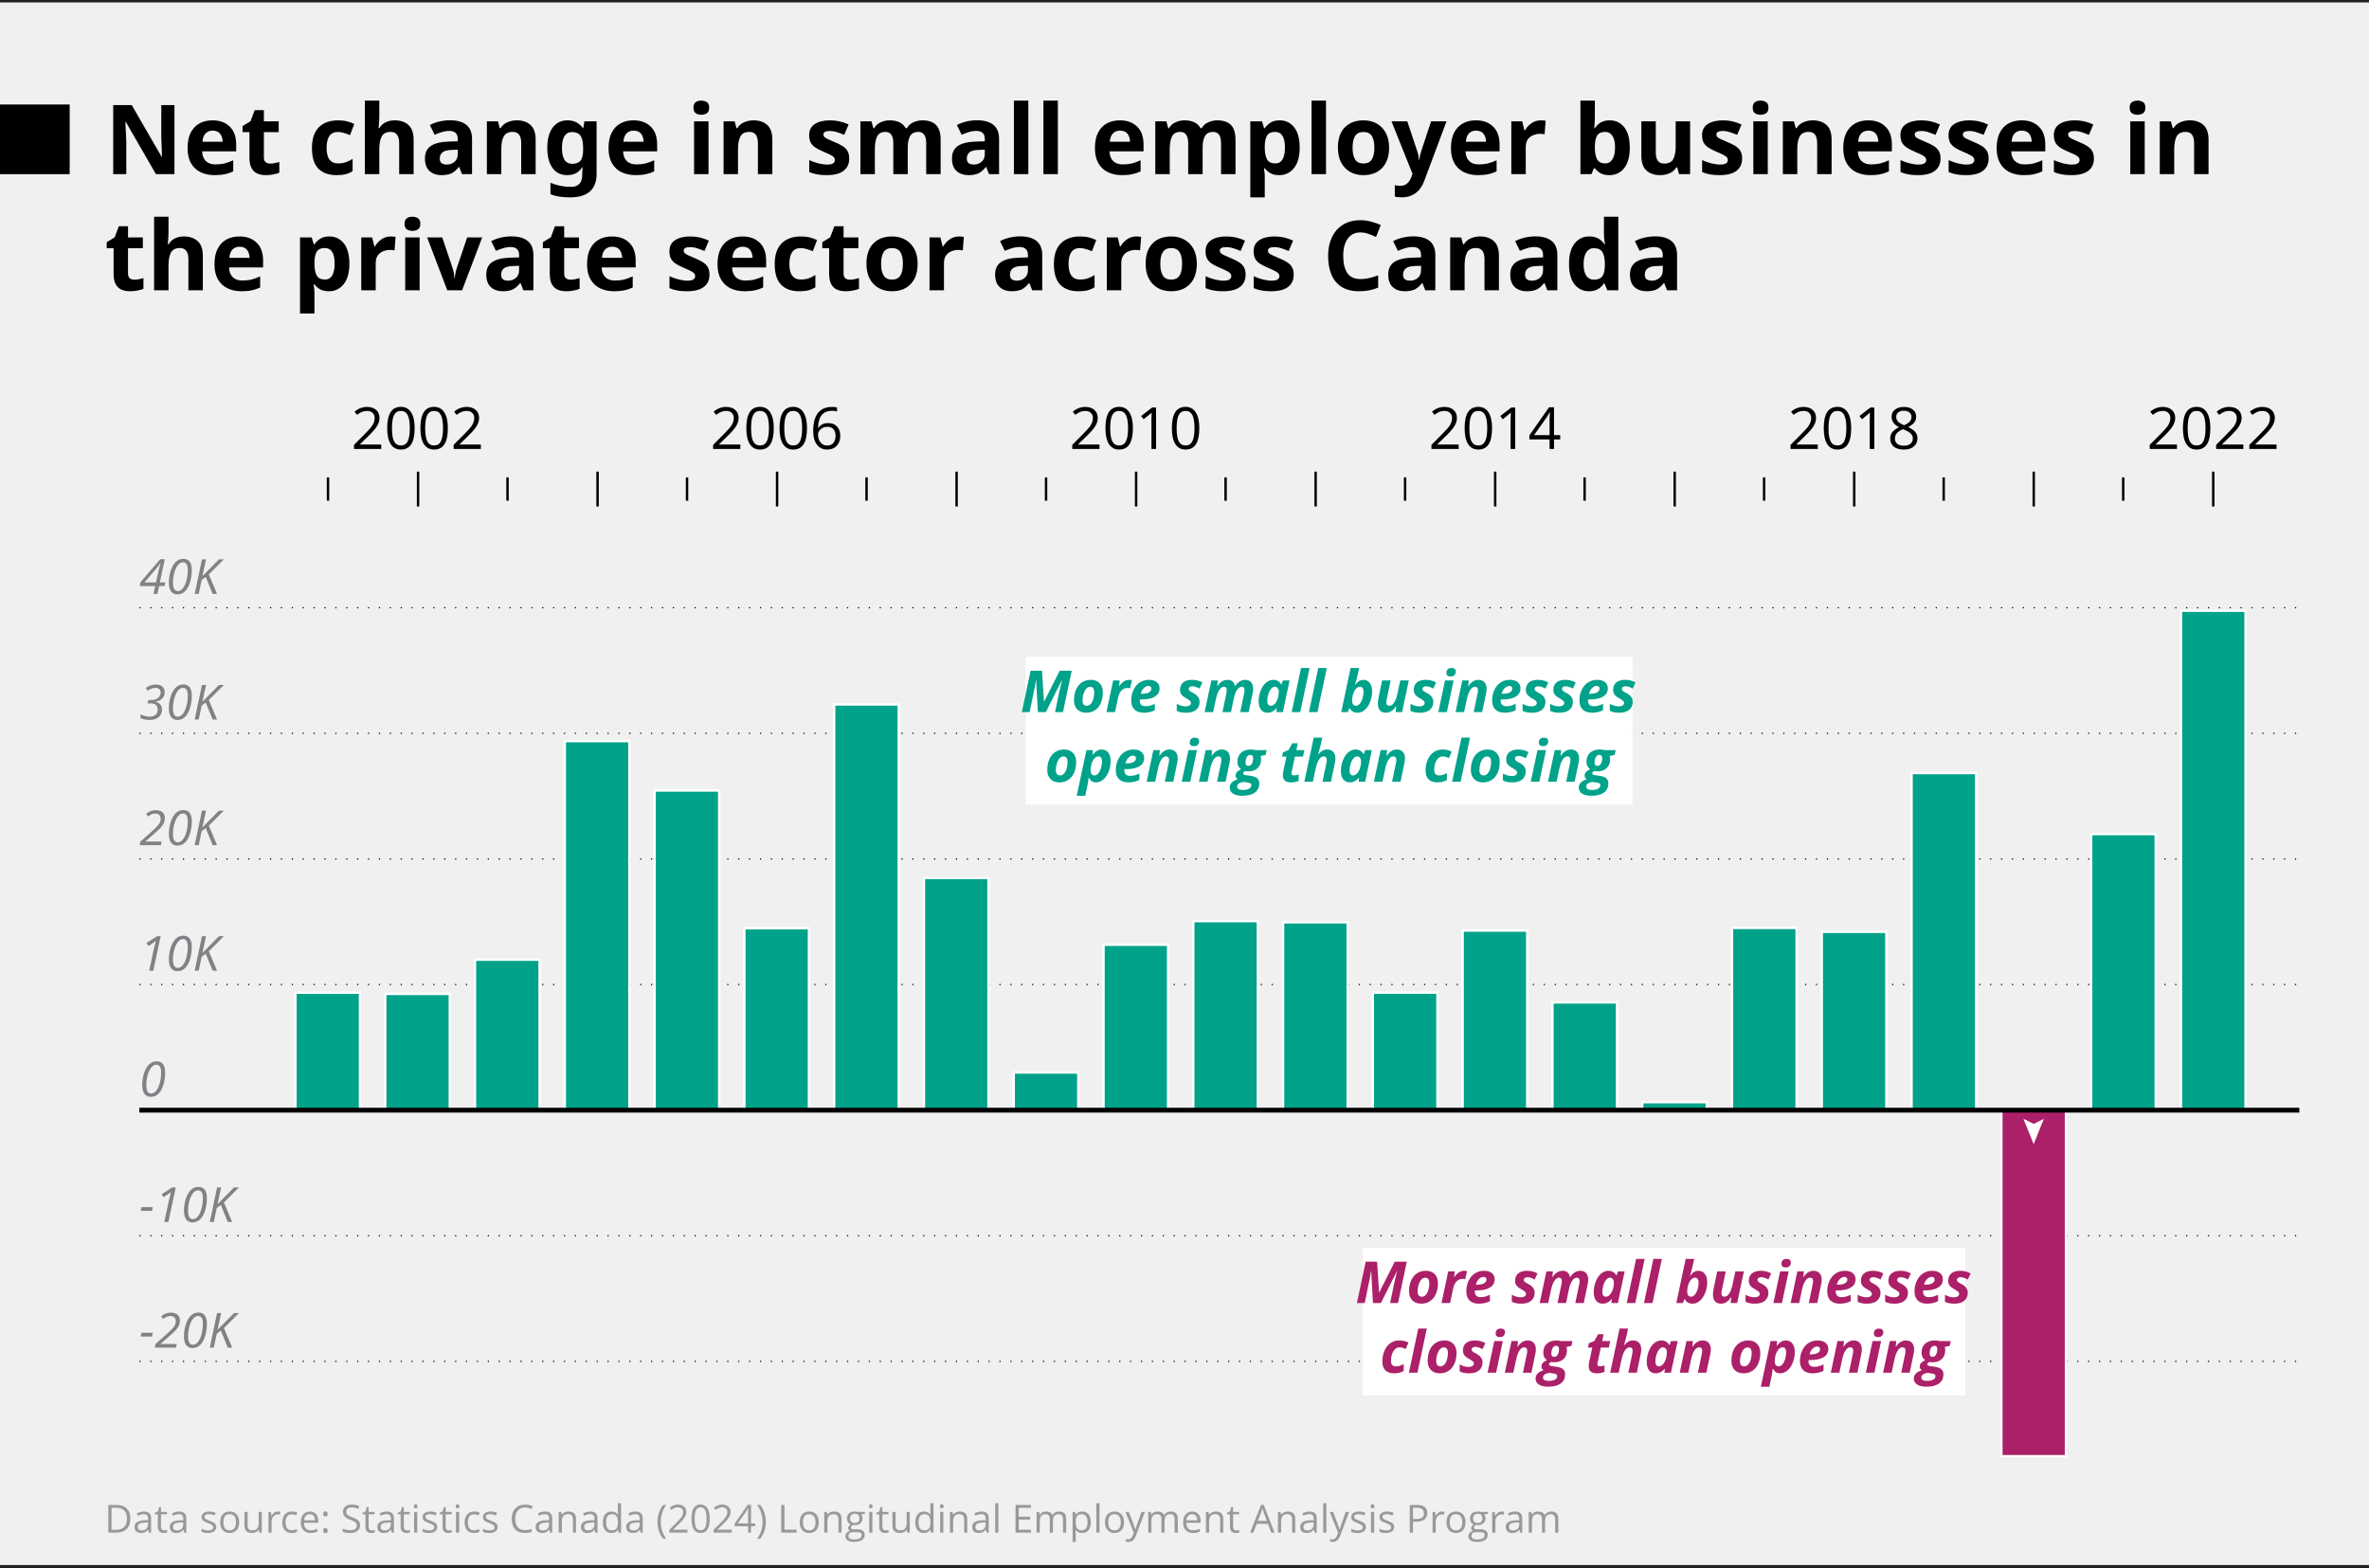
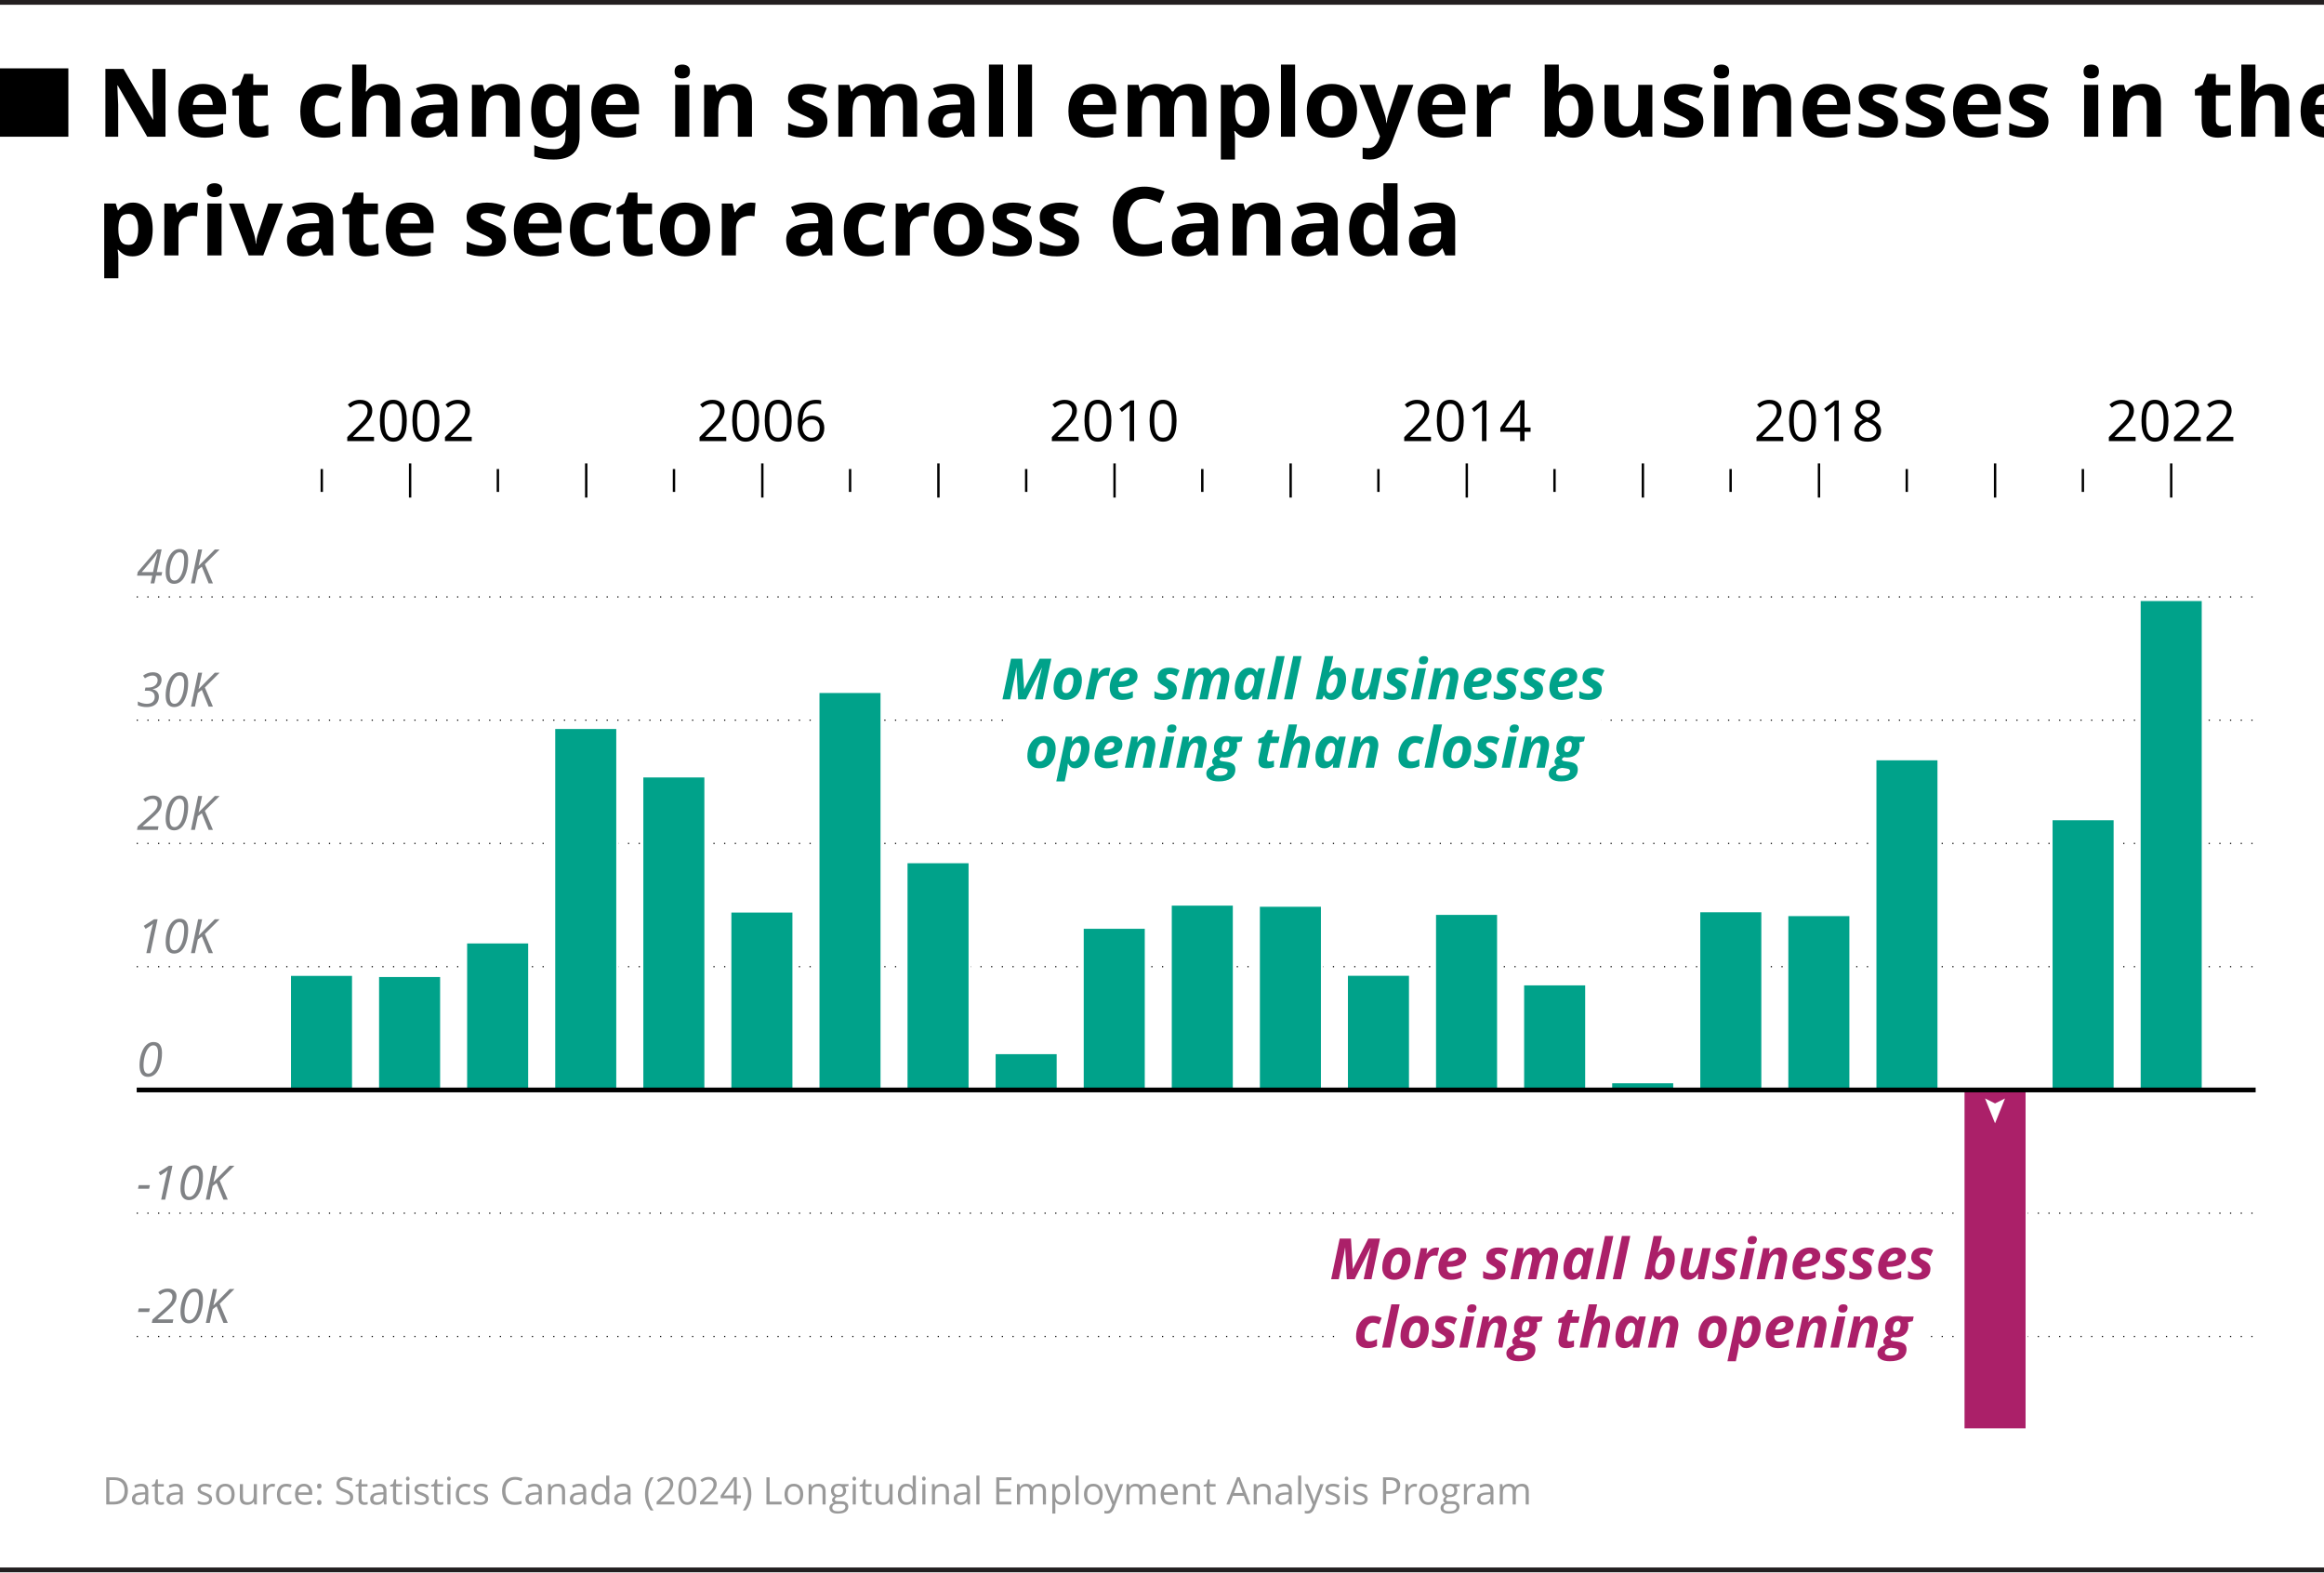
- <svg xmlns="http://www.w3.org/2000/svg" viewBox="0 0 489.6 324">
-   <g id="Layer_4" data-name="Layer 4">
-     <g>
-       <line x1="86.4" y1="104.69" x2="86.4" y2="97.49" fill="none" stroke="#000" stroke-miterlimit="10" stroke-width=".5" />
-       <line x1="123.5" y1="104.69" x2="123.5" y2="97.49" fill="none" stroke="#000" stroke-miterlimit="10" stroke-width=".5" />
-       <line x1="160.6" y1="104.69" x2="160.6" y2="97.49" fill="none" stroke="#000" stroke-miterlimit="10" stroke-width=".5" />
-       <line x1="197.7" y1="104.69" x2="197.7" y2="97.49" fill="none" stroke="#000" stroke-miterlimit="10" stroke-width=".5" />
-       <line x1="234.8" y1="104.69" x2="234.8" y2="97.49" fill="none" stroke="#000" stroke-miterlimit="10" stroke-width=".5" />
-       <line x1="271.9" y1="104.69" x2="271.9" y2="97.49" fill="none" stroke="#000" stroke-miterlimit="10" stroke-width=".5" />
-       <line x1="309.01" y1="104.69" x2="309.01" y2="97.49" fill="none" stroke="#000" stroke-miterlimit="10" stroke-width=".5" />
-       <line x1="346.11" y1="104.69" x2="346.11" y2="97.49" fill="none" stroke="#000" stroke-miterlimit="10" stroke-width=".5" />
-       <line x1="383.21" y1="104.69" x2="383.21" y2="97.49" fill="none" stroke="#000" stroke-miterlimit="10" stroke-width=".5" />
-       <line x1="420.31" y1="104.69" x2="420.31" y2="97.49" fill="none" stroke="#000" stroke-miterlimit="10" stroke-width=".5" />
-       <line x1="457.41" y1="104.69" x2="457.41" y2="97.49" fill="none" stroke="#000" stroke-miterlimit="10" stroke-width=".5" />
-       <line x1="67.79" y1="103.5" x2="67.79" y2="98.68" fill="none" stroke="#000" stroke-miterlimit="10" stroke-width=".5" />
-       <line x1="104.89" y1="103.5" x2="104.89" y2="98.68" fill="none" stroke="#000" stroke-miterlimit="10" stroke-width=".5" />
-       <line x1="141.99" y1="103.5" x2="141.99" y2="98.68" fill="none" stroke="#000" stroke-miterlimit="10" stroke-width=".5" />
-       <line x1="179.09" y1="103.5" x2="179.09" y2="98.68" fill="none" stroke="#000" stroke-miterlimit="10" stroke-width=".5" />
-       <line x1="216.19" y1="103.5" x2="216.19" y2="98.68" fill="none" stroke="#000" stroke-miterlimit="10" stroke-width=".5" />
-       <line x1="253.29" y1="103.5" x2="253.29" y2="98.68" fill="none" stroke="#000" stroke-miterlimit="10" stroke-width=".5" />
-       <line x1="290.39" y1="103.5" x2="290.39" y2="98.68" fill="none" stroke="#000" stroke-miterlimit="10" stroke-width=".5" />
-       <line x1="327.49" y1="103.5" x2="327.49" y2="98.68" fill="none" stroke="#000" stroke-miterlimit="10" stroke-width=".5" />
-       <line x1="364.59" y1="103.5" x2="364.59" y2="98.68" fill="none" stroke="#000" stroke-miterlimit="10" stroke-width=".5" />
-       <line x1="401.7" y1="103.5" x2="401.7" y2="98.68" fill="none" stroke="#000" stroke-miterlimit="10" stroke-width=".5" />
-       <line x1="438.8" y1="103.5" x2="438.8" y2="98.68" fill="none" stroke="#000" stroke-miterlimit="10" stroke-width=".5" />
-     </g>
-     <text transform="translate(72.57 92.8)" font-family="OpenSans, 'Open Sans'" font-size="12">
-       <tspan x="0" y="0">2002</tspan>
+ <svg xmlns="http://www.w3.org/2000/svg" viewBox="0 0 652.8 441.6" version="1.1" id="svg68" width="6.8in" height="4.6in">
+   <defs id="defs68" />
+   <rect style="fill:#ffffff;fill-rule:evenodd;stroke-width:1.2;paint-order:markers fill stroke" id="rect71" width="652.8" height="441.6" x="0" y="0" />
+   <g id="g22" transform="matrix(1.333333,0,0,1.333333,0,0.1666667)">
+     <line x1="86.4" y1="104.69" x2="86.4" y2="97.49" fill="none" stroke="#000000" stroke-miterlimit="10" stroke-width="0.5" id="line1" />
+     <line x1="123.5" y1="104.69" x2="123.5" y2="97.49" fill="none" stroke="#000000" stroke-miterlimit="10" stroke-width="0.5" id="line2" />
+     <line x1="160.6" y1="104.69" x2="160.6" y2="97.49" fill="none" stroke="#000000" stroke-miterlimit="10" stroke-width="0.5" id="line3" />
+     <line x1="197.7" y1="104.69" x2="197.7" y2="97.49" fill="none" stroke="#000000" stroke-miterlimit="10" stroke-width="0.5" id="line4" />
+     <line x1="234.8" y1="104.69" x2="234.8" y2="97.49" fill="none" stroke="#000000" stroke-miterlimit="10" stroke-width="0.5" id="line5" />
+     <line x1="271.9" y1="104.69" x2="271.9" y2="97.49" fill="none" stroke="#000000" stroke-miterlimit="10" stroke-width="0.5" id="line6" />
+     <line x1="309.01" y1="104.69" x2="309.01" y2="97.49" fill="none" stroke="#000000" stroke-miterlimit="10" stroke-width="0.5" id="line7" />
+     <line x1="346.11" y1="104.69" x2="346.11" y2="97.49" fill="none" stroke="#000000" stroke-miterlimit="10" stroke-width="0.5" id="line8" />
+     <line x1="383.21" y1="104.69" x2="383.21" y2="97.49" fill="none" stroke="#000000" stroke-miterlimit="10" stroke-width="0.5" id="line9" />
+     <line x1="420.31" y1="104.69" x2="420.31" y2="97.49" fill="none" stroke="#000000" stroke-miterlimit="10" stroke-width="0.5" id="line10" />
+     <line x1="457.41" y1="104.69" x2="457.41" y2="97.49" fill="none" stroke="#000000" stroke-miterlimit="10" stroke-width="0.5" id="line11" />
+     <line x1="67.79" y1="103.5" x2="67.79" y2="98.68" fill="none" stroke="#000000" stroke-miterlimit="10" stroke-width="0.5" id="line12" />
+     <line x1="104.89" y1="103.5" x2="104.89" y2="98.68" fill="none" stroke="#000000" stroke-miterlimit="10" stroke-width="0.5" id="line13" />
+     <line x1="141.99" y1="103.5" x2="141.99" y2="98.68" fill="none" stroke="#000000" stroke-miterlimit="10" stroke-width="0.5" id="line14" />
+     <line x1="179.09" y1="103.5" x2="179.09" y2="98.68" fill="none" stroke="#000000" stroke-miterlimit="10" stroke-width="0.5" id="line15" />
+     <line x1="216.19" y1="103.5" x2="216.19" y2="98.68" fill="none" stroke="#000000" stroke-miterlimit="10" stroke-width="0.5" id="line16" />
+     <line x1="253.29" y1="103.5" x2="253.29" y2="98.68" fill="none" stroke="#000000" stroke-miterlimit="10" stroke-width="0.5" id="line17" />
+     <line x1="290.39" y1="103.5" x2="290.39" y2="98.68" fill="none" stroke="#000000" stroke-miterlimit="10" stroke-width="0.5" id="line18" />
+     <line x1="327.49" y1="103.5" x2="327.49" y2="98.68" fill="none" stroke="#000000" stroke-miterlimit="10" stroke-width="0.5" id="line19" />
+     <line x1="364.59" y1="103.5" x2="364.59" y2="98.68" fill="none" stroke="#000000" stroke-miterlimit="10" stroke-width="0.5" id="line20" />
+     <line x1="401.7" y1="103.5" x2="401.7" y2="98.68" fill="none" stroke="#000000" stroke-miterlimit="10" stroke-width="0.5" id="line21" />
+     <line x1="438.8" y1="103.5" x2="438.8" y2="98.68" fill="none" stroke="#000000" stroke-miterlimit="10" stroke-width="0.5" id="line22" />
+   </g>
+   <text font-family="OpenSans, 'Open Sans'" font-size="16px" id="text22" x="96.76" y="123.9" style="stroke-width:1.333">
+     <tspan x="96.76" y="123.9" id="tspan22" style="stroke-width:1.333">2002</tspan>
+   </text>
+   <text font-family="OpenSans, 'Open Sans'" font-size="16px" id="text23" x="195.72" y="123.9" style="stroke-width:1.333">
+     <tspan x="195.72" y="123.9" id="tspan23" style="stroke-width:1.333">2006</tspan>
+   </text>
+   <text font-family="OpenSans, 'Open Sans'" font-size="16px" id="text24" x="294.68" y="123.9" style="stroke-width:1.333">
+     <tspan x="294.68" y="123.9" id="tspan24" style="stroke-width:1.333">2010</tspan>
+   </text>
+   <text font-family="OpenSans, 'Open Sans'" font-size="16px" id="text25" x="393.653" y="123.9" style="stroke-width:1.333">
+     <tspan x="393.653" y="123.9" id="tspan25" style="stroke-width:1.333">2014</tspan>
+   </text>
+   <text font-family="OpenSans, 'Open Sans'" font-size="16px" id="text26" x="492.613" y="123.9" style="stroke-width:1.333">
+     <tspan x="492.613" y="123.9" id="tspan26" style="stroke-width:1.333">2018</tspan>
+   </text>
+   <text font-family="OpenSans, 'Open Sans'" font-size="16px" id="text27" x="591.587" y="123.9" style="stroke-width:1.333">
+     <tspan x="591.587" y="123.9" id="tspan27" style="stroke-width:1.333">2022</tspan>
+   </text>
+   <g id="g34" transform="matrix(1.333333,0,0,1.333333,0,0.1666667)">
+     <text transform="translate(28.8,278.56)" fill="#808285" font-family="OpenSans-Italic, 'Open Sans'" font-size="10px" font-style="italic" font-variation-settings="'wdth' 100, 'wght' 400" id="text28">
+       <tspan x="0" y="0" id="tspan28">-20K</tspan>
    </text>
-     <text transform="translate(146.79 92.8)" font-family="OpenSans, 'Open Sans'" font-size="12">
-       <tspan x="0" y="0">2006</tspan>
+     <text transform="translate(28.8,252.59)" fill="#808285" font-family="OpenSans-Italic, 'Open Sans'" font-size="10px" font-style="italic" font-variation-settings="'wdth' 100, 'wght' 400" id="text29">
+       <tspan x="0" y="0" id="tspan29">-10K</tspan>
    </text>
-     <text transform="translate(221.01 92.8)" font-family="OpenSans, 'Open Sans'" font-size="12">
-       <tspan x="0" y="0">2010</tspan>
+     <text transform="translate(28.8,226.63)" fill="#808285" font-family="OpenSans-Italic, 'Open Sans'" font-size="10px" font-style="italic" font-variation-settings="'wdth' 100, 'wght' 400" id="text30">
+       <tspan x="0" y="0" id="tspan30">0</tspan>
    </text>
-     <text transform="translate(295.24 92.8)" font-family="OpenSans, 'Open Sans'" font-size="12">
-       <tspan x="0" y="0">2014</tspan>
+     <text transform="translate(28.8,200.66)" fill="#808285" font-family="OpenSans-Italic, 'Open Sans'" font-size="10px" font-style="italic" font-variation-settings="'wdth' 100, 'wght' 400" id="text31">
+       <tspan x="0" y="0" id="tspan31">10K</tspan>
    </text>
-     <text transform="translate(369.46 92.8)" font-family="OpenSans, 'Open Sans'" font-size="12">
-       <tspan x="0" y="0">2018</tspan>
+     <text transform="translate(28.8,174.7)" fill="#808285" font-family="OpenSans-Italic, 'Open Sans'" font-size="10px" font-style="italic" font-variation-settings="'wdth' 100, 'wght' 400" id="text32">
+       <tspan x="0" y="0" id="tspan32">20K</tspan>
    </text>
-     <text transform="translate(443.69 92.8)" font-family="OpenSans, 'Open Sans'" font-size="12">
-       <tspan x="0" y="0">2022</tspan>
+     <text transform="translate(28.8,148.73)" fill="#808285" font-family="OpenSans-Italic, 'Open Sans'" font-size="10px" font-style="italic" font-variation-settings="'wdth' 100, 'wght' 400" id="text33">
+       <tspan x="0" y="0" id="tspan33">30K</tspan>
    </text>
-     <g>
-       <text transform="translate(28.8 278.56)" fill="#808285" font-family="OpenSans-Italic, 'Open Sans'" font-size="10" font-style="italic" font-variation-settings="'wght' 400, 'wdth' 100">
-         <tspan x="0" y="0">-20K</tspan>
-       </text>
-       <text transform="translate(28.8 252.59)" fill="#808285" font-family="OpenSans-Italic, 'Open Sans'" font-size="10" font-style="italic" font-variation-settings="'wght' 400, 'wdth' 100">
-         <tspan x="0" y="0">-10K</tspan>
-       </text>
-       <text transform="translate(28.8 226.63)" fill="#808285" font-family="OpenSans-Italic, 'Open Sans'" font-size="10" font-style="italic" font-variation-settings="'wght' 400, 'wdth' 100">
-         <tspan x="0" y="0">0</tspan>
-       </text>
-       <text transform="translate(28.8 200.66)" fill="#808285" font-family="OpenSans-Italic, 'Open Sans'" font-size="10" font-style="italic" font-variation-settings="'wght' 400, 'wdth' 100">
-         <tspan x="0" y="0">10K</tspan>
-       </text>
-       <text transform="translate(28.8 174.7)" fill="#808285" font-family="OpenSans-Italic, 'Open Sans'" font-size="10" font-style="italic" font-variation-settings="'wght' 400, 'wdth' 100">
-         <tspan x="0" y="0">20K</tspan>
-       </text>
-       <text transform="translate(28.8 148.73)" fill="#808285" font-family="OpenSans-Italic, 'Open Sans'" font-size="10" font-style="italic" font-variation-settings="'wght' 400, 'wdth' 100">
-         <tspan x="0" y="0">30K</tspan>
-       </text>
-       <text transform="translate(28.8 122.77)" fill="#808285" font-family="OpenSans-Italic, 'Open Sans'" font-size="10" font-style="italic" font-variation-settings="'wght' 400, 'wdth' 100">
-         <tspan x="0" y="0">40K</tspan>
-       </text>
-     </g>
-     <g>
-       <line x1="28.8" y1="281.41" x2="475.2" y2="281.41" fill="none" stroke="#000" stroke-dasharray=".25 2" stroke-miterlimit="10" stroke-width=".25" />
-       <line x1="28.8" y1="255.44" x2="475.2" y2="255.44" fill="none" stroke="#000" stroke-dasharray=".25 2" stroke-miterlimit="10" stroke-width=".25" />
-       <line x1="28.8" y1="203.51" x2="475.2" y2="203.51" fill="none" stroke="#000" stroke-dasharray=".25 2" stroke-miterlimit="10" stroke-width=".25" />
-       <line x1="28.8" y1="177.55" x2="475.2" y2="177.55" fill="none" stroke="#000" stroke-dasharray=".25 2" stroke-miterlimit="10" stroke-width=".25" />
-       <line x1="28.8" y1="151.58" x2="475.2" y2="151.58" fill="none" stroke="#000" stroke-dasharray=".25 2" stroke-miterlimit="10" stroke-width=".25" />
-       <line x1="28.8" y1="125.62" x2="475.2" y2="125.62" fill="none" stroke="#000" stroke-dasharray=".25 2" stroke-miterlimit="10" stroke-width=".25" />
-     </g>
-     <g>
-       <rect x="61.05" y="205.2" width="13.36" height="24.28" fill="#00a28a" stroke="#fff" stroke-miterlimit="10" stroke-width=".5" />
-       <rect x="79.61" y="205.44" width="13.36" height="24.04" fill="#00a28a" stroke="#fff" stroke-miterlimit="10" stroke-width=".5" />
-       <rect x="98.16" y="198.37" width="13.36" height="31.11" fill="#00a28a" stroke="#fff" stroke-miterlimit="10" stroke-width=".5" />
-       <rect x="116.72" y="153.19" width="13.36" height="76.28" fill="#00a28a" stroke="#fff" stroke-miterlimit="10" stroke-width=".5" />
-       <rect x="135.28" y="163.4" width="13.36" height="66.08" fill="#00a28a" stroke="#fff" stroke-miterlimit="10" stroke-width=".5" />
-       <rect x="153.83" y="191.86" width="13.36" height="37.62" fill="#00a28a" stroke="#fff" stroke-miterlimit="10" stroke-width=".5" />
-       <rect x="172.39" y="145.61" width="13.36" height="83.87" fill="#00a28a" stroke="#fff" stroke-miterlimit="10" stroke-width=".5" />
-       <rect x="190.94" y="181.47" width="13.36" height="48.01" fill="#00a28a" stroke="#fff" stroke-miterlimit="10" stroke-width=".5" />
-       <rect x="209.5" y="221.69" width="13.36" height="7.79" fill="#00a28a" stroke="#fff" stroke-miterlimit="10" stroke-width=".5" />
-       <rect x="228.06" y="195.28" width="13.36" height="34.2" fill="#00a28a" stroke="#fff" stroke-miterlimit="10" stroke-width=".5" />
-       <rect x="246.61" y="190.4" width="13.36" height="39.08" fill="#00a28a" stroke="#fff" stroke-miterlimit="10" stroke-width=".5" />
-       <rect x="265.17" y="190.64" width="13.36" height="38.84" fill="#00a28a" stroke="#fff" stroke-miterlimit="10" stroke-width=".5" />
-       <rect x="283.72" y="205.18" width="13.36" height="24.3" fill="#00a28a" stroke="#fff" stroke-miterlimit="10" stroke-width=".5" />
-       <rect x="302.28" y="192.35" width="13.36" height="37.13" fill="#00a28a" stroke="#fff" stroke-miterlimit="10" stroke-width=".5" />
-       <rect x="320.84" y="207.2" width="13.36" height="22.28" fill="#00a28a" stroke="#fff" stroke-miterlimit="10" stroke-width=".5" />
-       <rect x="339.39" y="227.82" width="13.36" height="1.66" fill="#00a28a" stroke="#fff" stroke-miterlimit="10" stroke-width=".5" />
-       <rect x="357.95" y="191.8" width="13.36" height="37.67" fill="#00a28a" stroke="#fff" stroke-miterlimit="10" stroke-width=".5" />
-       <rect x="376.5" y="192.61" width="13.36" height="36.87" fill="#00a28a" stroke="#fff" stroke-miterlimit="10" stroke-width=".5" />
-       <rect x="395.06" y="159.79" width="13.36" height="69.69" fill="#00a28a" stroke="#fff" stroke-miterlimit="10" stroke-width=".5" />
-       <rect x="413.62" y="229.48" width="13.36" height="71.53" fill="#ab2069" stroke="#fff" stroke-miterlimit="10" stroke-width=".5" />
-       <rect x="432.17" y="172.41" width="13.36" height="57.07" fill="#00a28a" stroke="#fff" stroke-miterlimit="10" stroke-width=".5" />
-       <rect x="450.73" y="126.24" width="13.36" height="103.24" fill="#00a28a" stroke="#fff" stroke-miterlimit="10" stroke-width=".5" />
-     </g>
-     <line x1="28.8" y1="229.48" x2="475.2" y2="229.48" fill="none" stroke="#000" stroke-miterlimit="10" />
-     <rect x="211.97" y="135.76" width="125.42" height="30.54" fill="#fff" />
-     <rect x="281.69" y="257.91" width="124.48" height="30.54" fill="#fff" />
-     <polygon points="422.4 231.27 420.3 232.32 418.19 231.27 420.3 236.51 422.4 231.27" fill="#fff" />
-     <text transform="translate(210.87 147.2)" fill="#00a28a" font-family="OpenSans-BoldItalic, 'Open Sans'" font-size="12" font-style="italic" font-weight="700">
-       <tspan x="0" y="0">More small businesses</tspan>
-       <tspan x="5.04" y="14.4">opening than closing</tspan>
-     </text>
-     <text transform="translate(280.12 269.35)" fill="#ab2069" font-family="OpenSans-BoldItalic, 'Open Sans'" font-size="12" font-style="italic" font-weight="700">
-       <tspan x="0" y="0">More small businesses</tspan>
-       <tspan x="5.04" y="14.4">closing than opening</tspan>
+     <text transform="translate(28.8,122.77)" fill="#808285" font-family="OpenSans-Italic, 'Open Sans'" font-size="10px" font-style="italic" font-variation-settings="'wdth' 100, 'wght' 400" id="text34">
+       <tspan x="0" y="0" id="tspan34">40K</tspan>
    </text>
  </g>
-   <g id="Layer_7" data-name="Layer 7">
-     <text transform="translate(21.6 36)" font-family="TradeGothicLT-Bold, 'TradeGothic LT Bold'" font-size="20" font-weight="700">
-       <tspan x="0" y="0">Net change in small employer businesses in </tspan>
-       <tspan x="0" y="24">the private sector across Canada</tspan>
-     </text>
-     <rect x="0" y="21.6" width="14.4" height="14.4" />
-     <path id="path37" d="M0,324h489.6" fill="none" stroke="#231f20" stroke-miterlimit="3" />
-     <path id="path37-2" data-name="path37" d="M0,0h489.6" fill="none" stroke="#231f20" stroke-miterlimit="3" />
-     <text transform="translate(21.6 316.8)" fill="#999" font-family="OpenSans, 'Open Sans'" font-size="8">
-       <tspan x="0" y="0">Data source: Statistics Canada (2024) Longitudinal Employment Analysis Program</tspan>
-     </text>
+   <g id="g39" transform="matrix(1.333333,0,0,1.333333,0,0.1666667)">
+     <line x1="28.8" y1="281.41" x2="475.2" y2="281.41" fill="none" stroke="#000000" stroke-dasharray="0.25, 2" stroke-miterlimit="10" stroke-width="0.25" id="line34" />
+     <line x1="28.8" y1="255.44" x2="475.2" y2="255.44" fill="none" stroke="#000000" stroke-dasharray="0.25, 2" stroke-miterlimit="10" stroke-width="0.25" id="line35" />
+     <line x1="28.8" y1="203.51" x2="475.2" y2="203.51" fill="none" stroke="#000000" stroke-dasharray="0.25, 2" stroke-miterlimit="10" stroke-width="0.25" id="line36" />
+     <line x1="28.8" y1="177.55" x2="475.2" y2="177.55" fill="none" stroke="#000000" stroke-dasharray="0.25, 2" stroke-miterlimit="10" stroke-width="0.25" id="line37" />
+     <line x1="28.8" y1="151.58" x2="475.2" y2="151.58" fill="none" stroke="#000000" stroke-dasharray="0.25, 2" stroke-miterlimit="10" stroke-width="0.25" id="line38" />
+     <line x1="28.8" y1="125.62" x2="475.2" y2="125.62" fill="none" stroke="#000000" stroke-dasharray="0.25, 2" stroke-miterlimit="10" stroke-width="0.25" id="line39" />
  </g>
+   <g id="g60" transform="matrix(1.333333,0,0,1.333333,0,0.1666667)">
+     <rect x="61.05" y="205.2" width="13.36" height="24.28" fill="#00a28a" stroke="#ffffff" stroke-miterlimit="10" stroke-width="0.5" id="rect39" />
+     <rect x="79.61" y="205.44" width="13.36" height="24.04" fill="#00a28a" stroke="#ffffff" stroke-miterlimit="10" stroke-width="0.5" id="rect40" />
+     <rect x="98.16" y="198.37" width="13.36" height="31.11" fill="#00a28a" stroke="#ffffff" stroke-miterlimit="10" stroke-width="0.5" id="rect41" />
+     <rect x="116.72" y="153.19" width="13.36" height="76.28" fill="#00a28a" stroke="#ffffff" stroke-miterlimit="10" stroke-width="0.5" id="rect42" />
+     <rect x="135.28" y="163.4" width="13.36" height="66.08" fill="#00a28a" stroke="#ffffff" stroke-miterlimit="10" stroke-width="0.5" id="rect43" />
+     <rect x="153.83" y="191.86" width="13.36" height="37.62" fill="#00a28a" stroke="#ffffff" stroke-miterlimit="10" stroke-width="0.5" id="rect44" />
+     <rect x="172.39" y="145.61" width="13.36" height="83.87" fill="#00a28a" stroke="#ffffff" stroke-miterlimit="10" stroke-width="0.5" id="rect45" />
+     <rect x="190.94" y="181.47" width="13.36" height="48.01" fill="#00a28a" stroke="#ffffff" stroke-miterlimit="10" stroke-width="0.5" id="rect46" />
+     <rect x="209.5" y="221.69" width="13.36" height="7.79" fill="#00a28a" stroke="#ffffff" stroke-miterlimit="10" stroke-width="0.5" id="rect47" />
+     <rect x="228.06" y="195.28" width="13.36" height="34.2" fill="#00a28a" stroke="#ffffff" stroke-miterlimit="10" stroke-width="0.5" id="rect48" />
+     <rect x="246.61" y="190.4" width="13.36" height="39.08" fill="#00a28a" stroke="#ffffff" stroke-miterlimit="10" stroke-width="0.5" id="rect49" />
+     <rect x="265.17" y="190.64" width="13.36" height="38.84" fill="#00a28a" stroke="#ffffff" stroke-miterlimit="10" stroke-width="0.5" id="rect50" />
+     <rect x="283.72" y="205.18" width="13.36" height="24.3" fill="#00a28a" stroke="#ffffff" stroke-miterlimit="10" stroke-width="0.5" id="rect51" />
+     <rect x="302.28" y="192.35" width="13.36" height="37.13" fill="#00a28a" stroke="#ffffff" stroke-miterlimit="10" stroke-width="0.5" id="rect52" />
+     <rect x="320.84" y="207.2" width="13.36" height="22.28" fill="#00a28a" stroke="#ffffff" stroke-miterlimit="10" stroke-width="0.5" id="rect53" />
+     <rect x="339.39" y="227.82" width="13.36" height="1.66" fill="#00a28a" stroke="#ffffff" stroke-miterlimit="10" stroke-width="0.5" id="rect54" />
+     <rect x="357.95" y="191.8" width="13.36" height="37.67" fill="#00a28a" stroke="#ffffff" stroke-miterlimit="10" stroke-width="0.5" id="rect55" />
+     <rect x="376.5" y="192.61" width="13.36" height="36.87" fill="#00a28a" stroke="#ffffff" stroke-miterlimit="10" stroke-width="0.5" id="rect56" />
+     <rect x="395.06" y="159.79" width="13.36" height="69.69" fill="#00a28a" stroke="#ffffff" stroke-miterlimit="10" stroke-width="0.5" id="rect57" />
+     <rect x="413.62" y="229.48" width="13.36" height="71.53" fill="#ab2069" stroke="#ffffff" stroke-miterlimit="10" stroke-width="0.5" id="rect58" />
+     <rect x="432.17" y="172.41" width="13.36" height="57.07" fill="#00a28a" stroke="#ffffff" stroke-miterlimit="10" stroke-width="0.5" id="rect59" />
+     <rect x="450.73" y="126.24" width="13.36" height="103.24" fill="#00a28a" stroke="#ffffff" stroke-miterlimit="10" stroke-width="0.5" id="rect60" />
+   </g>
+   <line x1="38.4" y1="306.14" x2="633.6" y2="306.14" fill="none" stroke="#000000" stroke-miterlimit="10" id="line60" style="stroke-width:1.333" />
+   <rect x="282.627" y="181.18" width="167.227" height="40.72" fill="#ffffff" id="rect61" style="stroke-width:1.333" />
+   <rect x="375.587" y="344.047" width="165.973" height="40.72" fill="#ffffff" id="rect62" style="stroke-width:1.333" />
+   <polygon points="420.3,236.51 422.4,231.27 420.3,232.32 418.19,231.27 " fill="#ffffff" id="polygon62" transform="matrix(1.333333,0,0,1.333333,0,0.1666667)" />
+   <text fill="#00a28a" font-family="OpenSans-BoldItalic, 'Open Sans'" font-size="16px" font-style="italic" font-weight="700" id="text63" x="281.16" y="196.433" style="stroke-width:1.333">
+     <tspan x="281.16" y="196.433" id="tspan62" style="stroke-width:1.333">More small businesses</tspan>
+     <tspan x="287.88" y="215.633" id="tspan63" style="stroke-width:1.333">opening than closing</tspan>
+   </text>
+   <text fill="#ab2069" font-family="OpenSans-BoldItalic, 'Open Sans'" font-size="16px" font-style="italic" font-weight="700" id="text65" x="373.493" y="359.3" style="stroke-width:1.333">
+     <tspan x="373.493" y="359.3" id="tspan64" style="stroke-width:1.333">More small businesses</tspan>
+     <tspan x="380.213" y="378.5" id="tspan65" style="stroke-width:1.333">closing than opening</tspan>
+   </text>
+   <text font-family="TradeGothicLT-Bold, 'TradeGothic LT Bold'" font-size="26.667px" font-weight="700" id="text67" x="28.8" y="38.4" style="white-space:pre;inline-size:547.093;display:inline;stroke-width:1.333" transform="translate(-1.600768)" xml:space="preserve">
+     <tspan x="28.8" y="38.4" id="tspan1">Net change in small employer businesses in the </tspan>
+     <tspan x="28.8" y="71.733" id="tspan2">private sector across Canada</tspan>
+   </text>
+   <rect x="0" y="19.2" width="19.2" height="19.2" id="rect67" style="stroke-width:1.333" />
+   <path id="path37" d="M 0,440.933 H 652.8" fill="none" stroke="#231f20" stroke-miterlimit="3" style="stroke-width:1.333" />
+   <path id="path37-2" data-name="path37" d="M 0,0.667 H 652.8" fill="none" stroke="#231f20" stroke-miterlimit="3" style="stroke-width:1.333" />
+   <text fill="#999999" font-family="OpenSans, 'Open Sans'" font-size="10.667px" id="text68" x="28.8" y="422.567" style="stroke-width:1.333">
+     <tspan x="28.8" y="422.567" id="tspan68" style="stroke-width:1.333">Data source: Statistics Canada (2024) Longitudinal Employment Analysis Program</tspan>
+   </text>
</svg>
